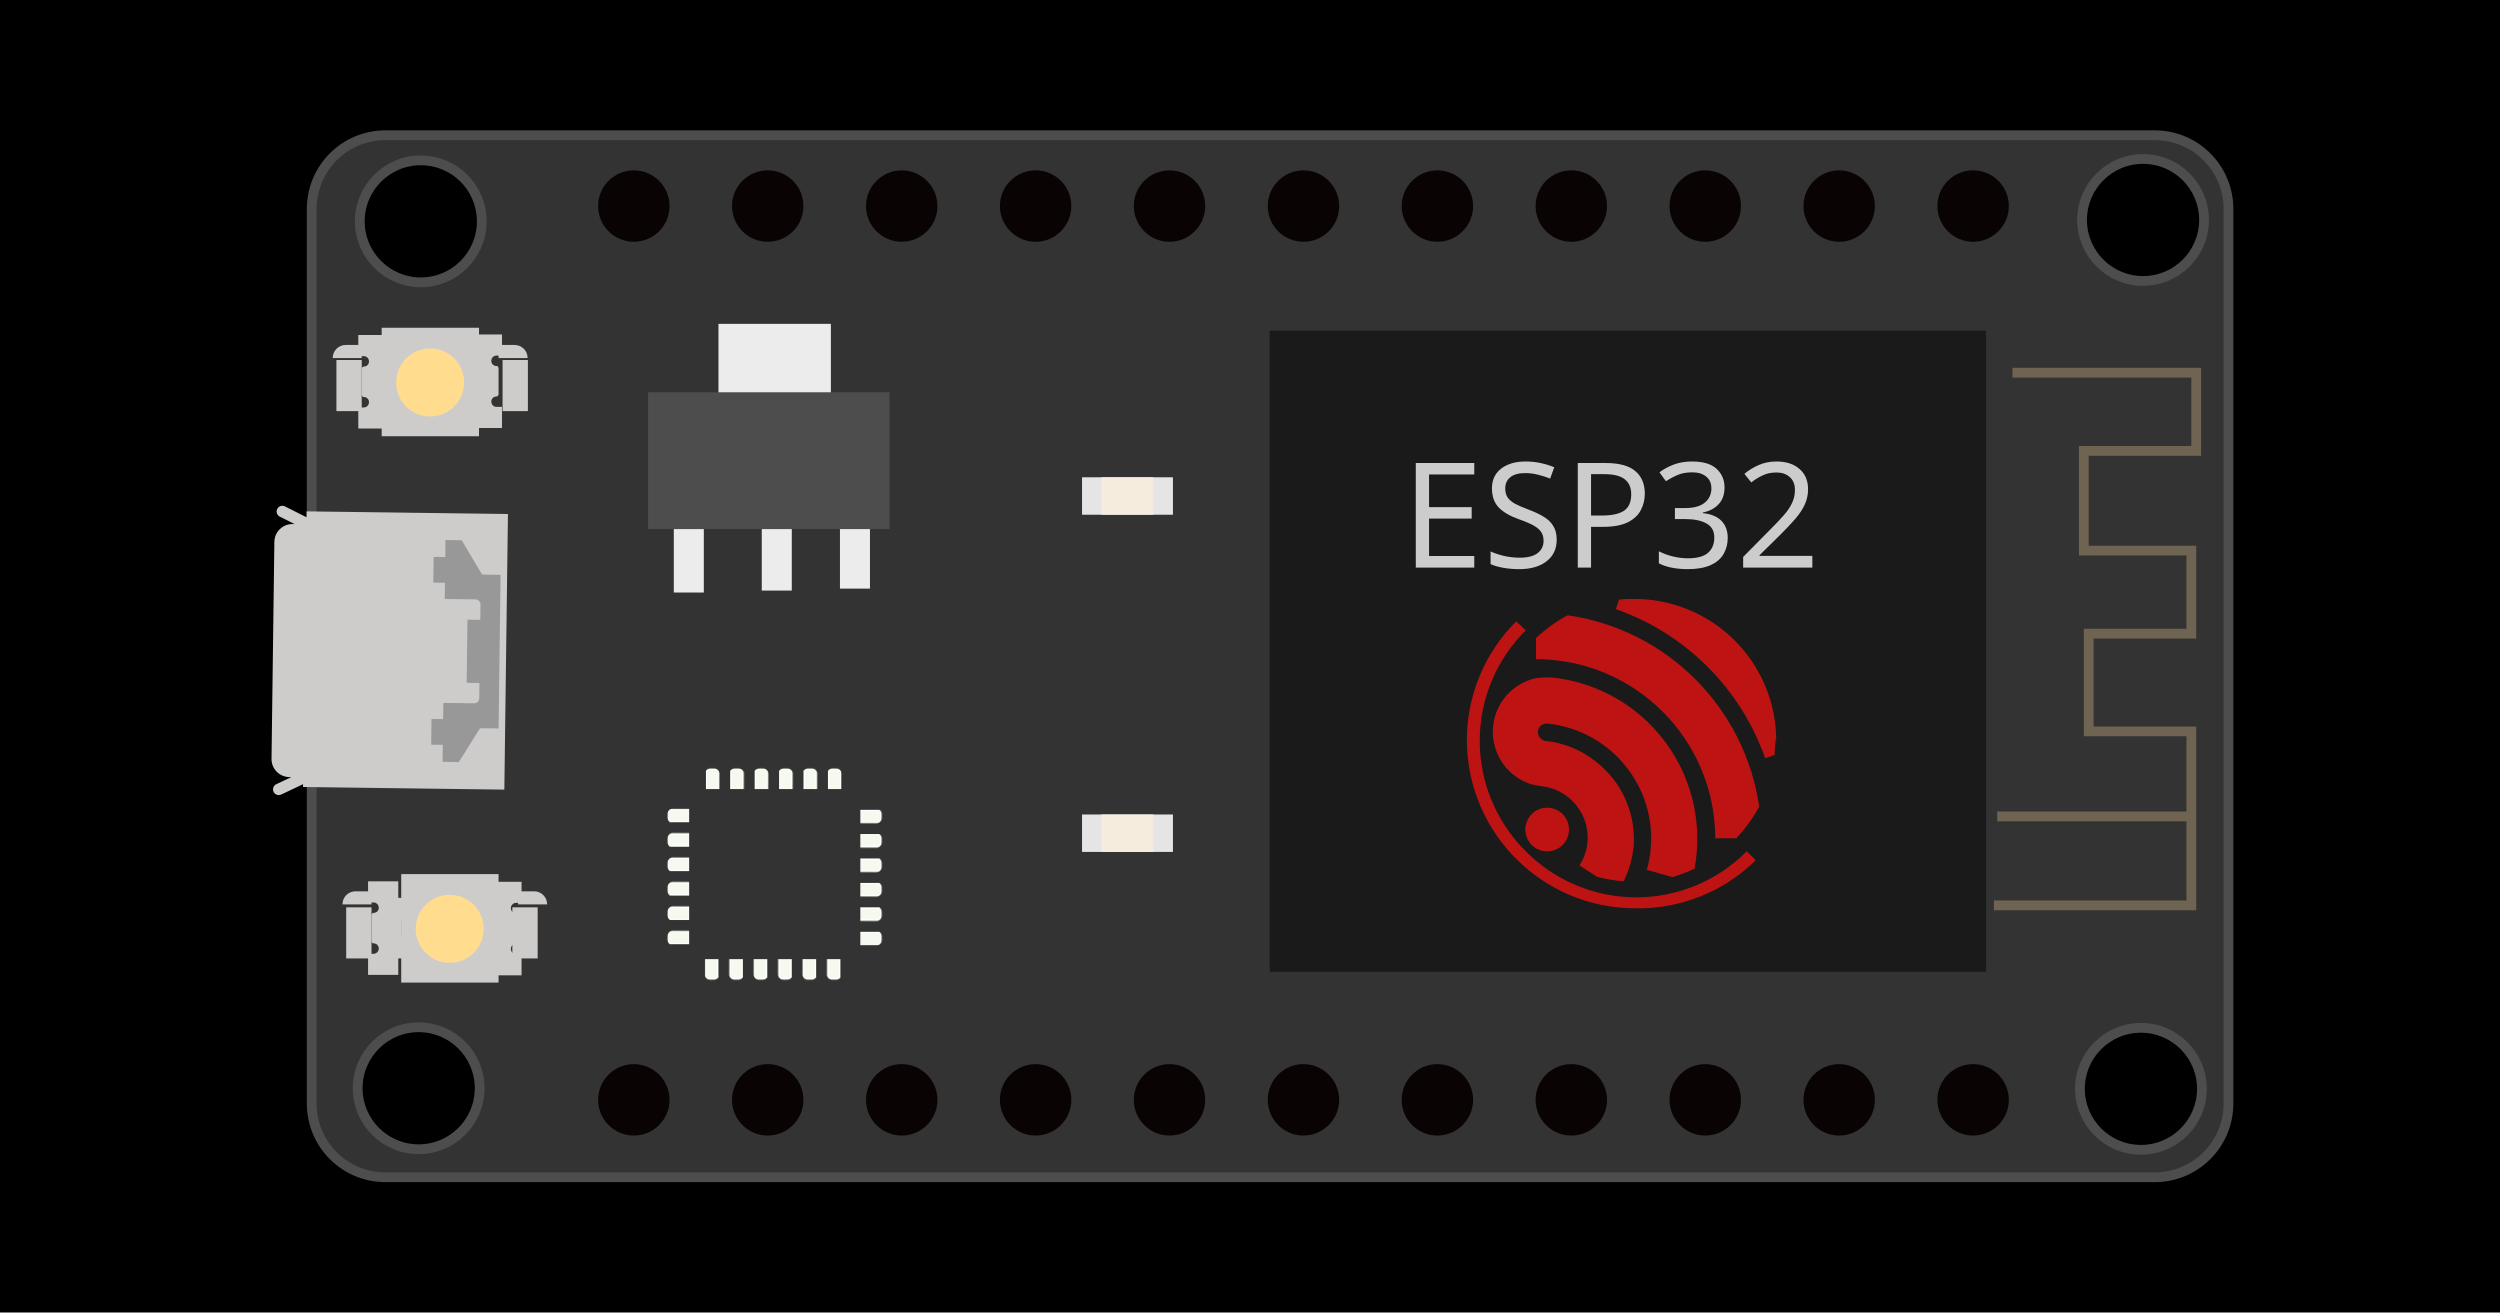
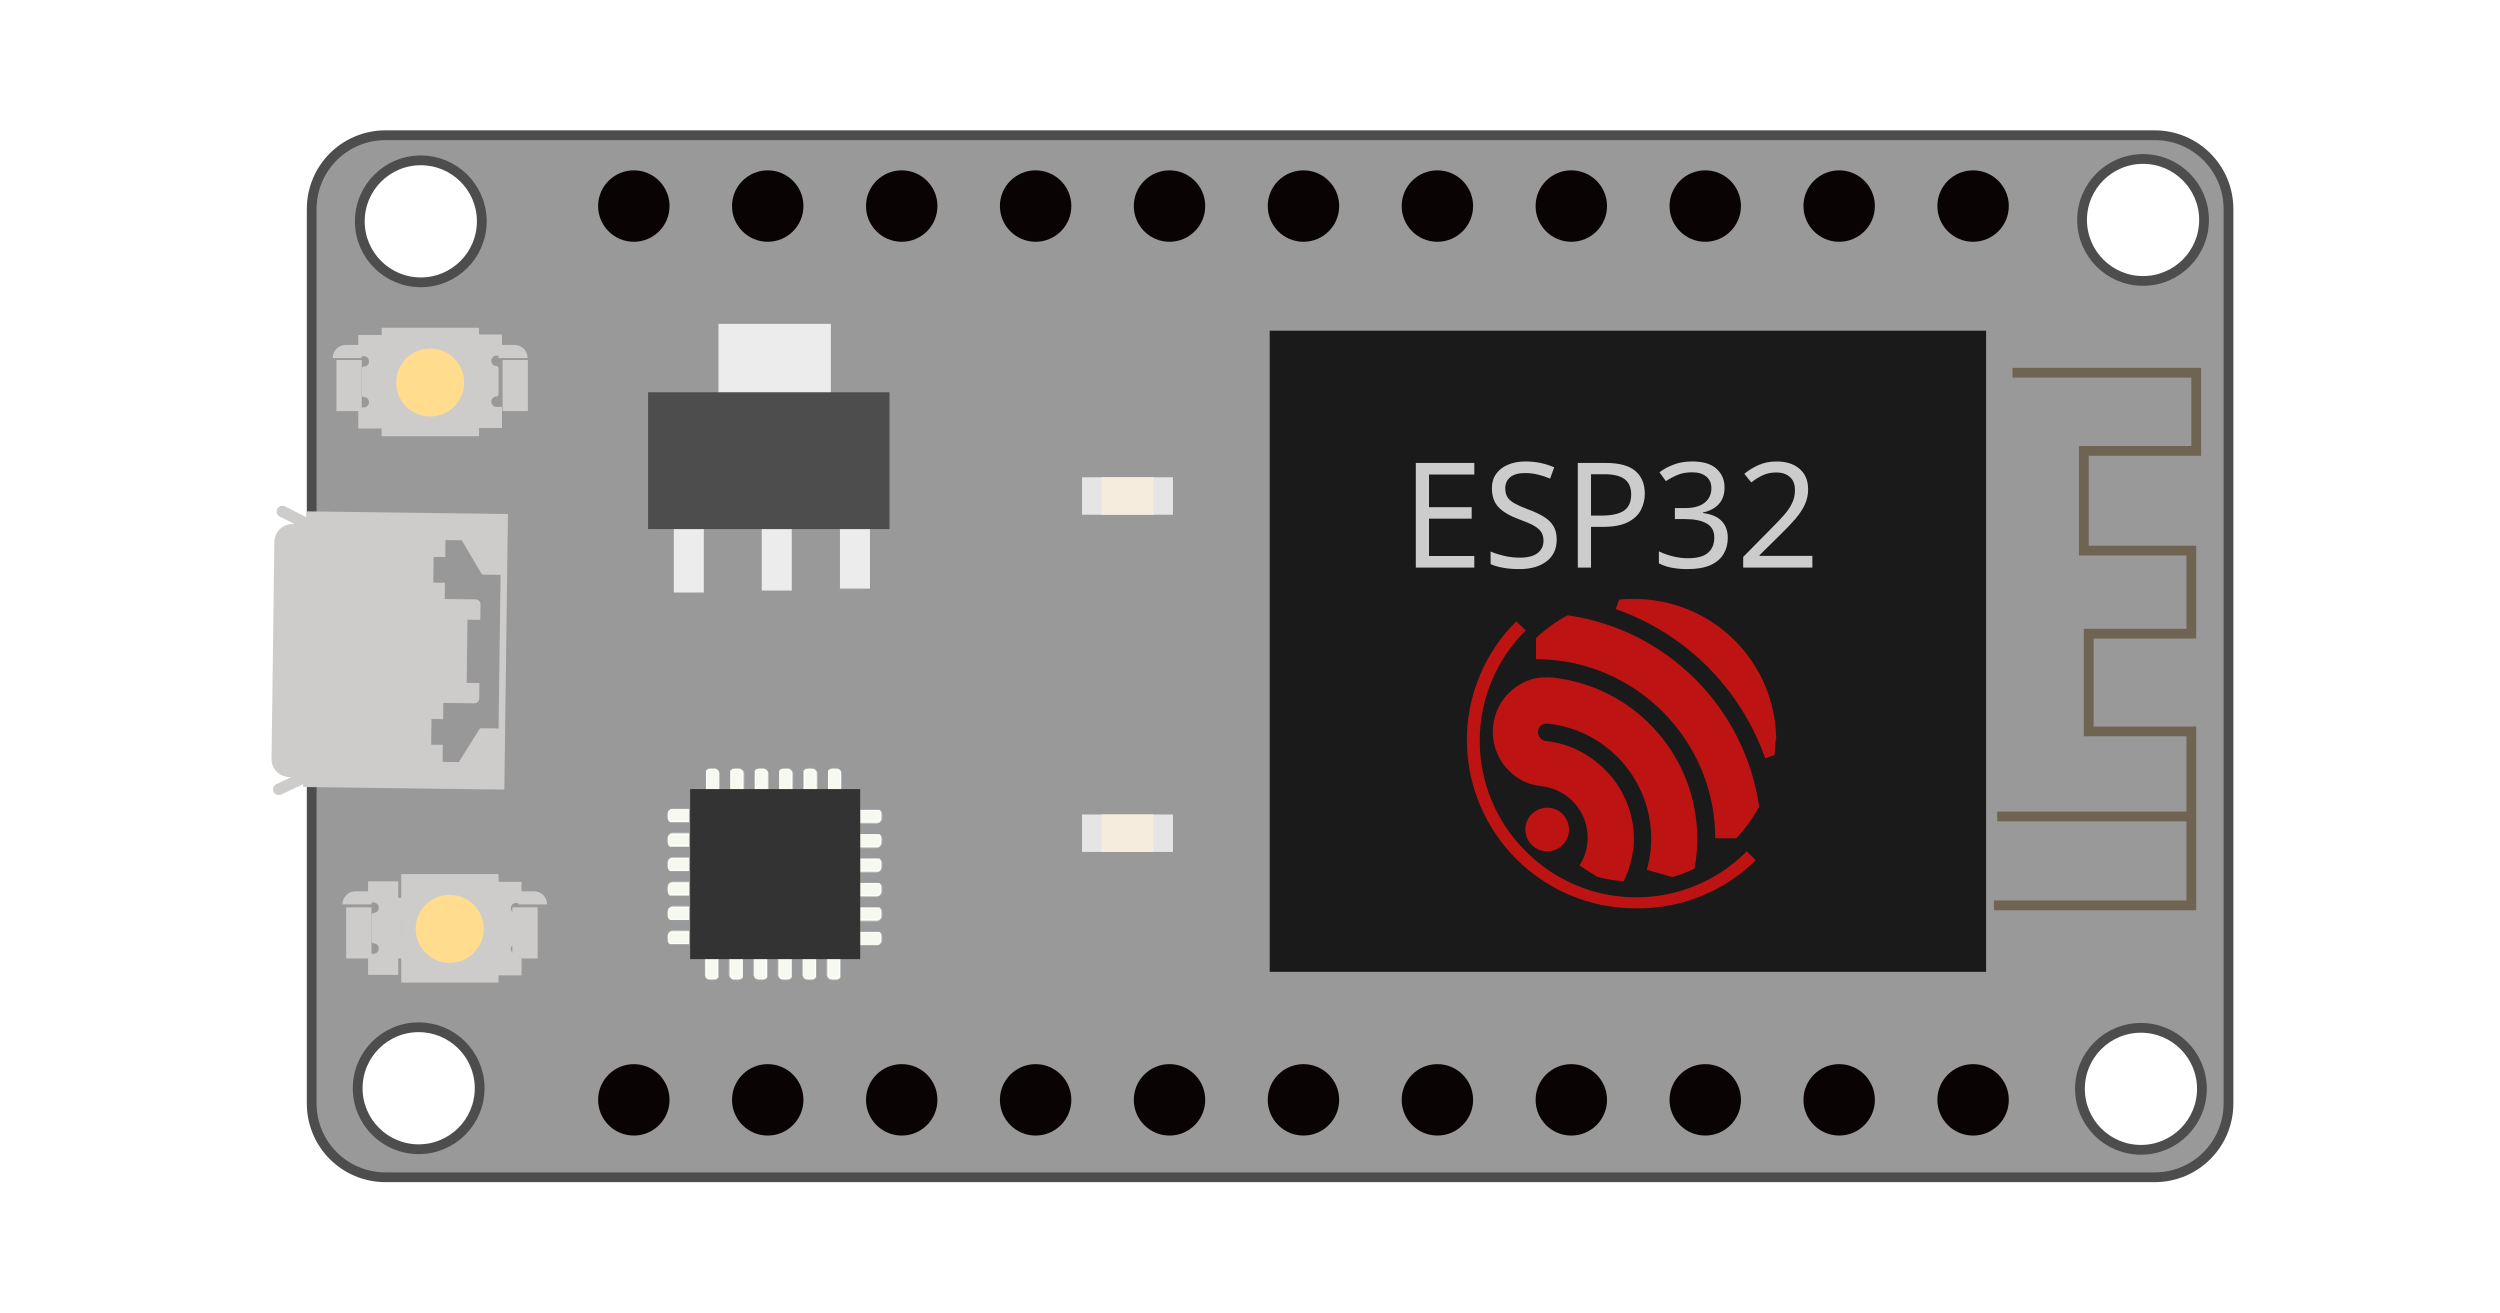
- <svg xmlns="http://www.w3.org/2000/svg" width="280mm" height="147mm" version="1.1">
-   <defs>
+ <svg xmlns="http://www.w3.org/2000/svg" width="280mm" height="147mm" version="1.1" id="svg165">
+   <defs id="defs5">
    <pattern id="small-pin-pattern" width="2.5" height="4.6" patternUnits="userSpaceOnUse">
-       <path d="m1.4 1.32c0-0.138-0.055-0.271-0.153-0.37-0.098-0.097-0.23-0.153-0.368-0.153h-0.432c-0.138 0-0.271 0.056-0.37 0.153-0.098 0.098-0.153 0.231-0.153 0.37v1.81h1.47z" fill="#f5f9f0" stroke-width="1.61" />
+       <path d="m1.4 1.32c0-0.138-0.055-0.271-0.153-0.37-0.098-0.097-0.23-0.153-0.368-0.153h-0.432c-0.138 0-0.271 0.056-0.37 0.153-0.098 0.098-0.153 0.231-0.153 0.37v1.81h1.47z" fill="#f5f9f0" stroke-width="1.61" id="path2" />
    </pattern>
  </defs>
-   <g transform="rotate(90 226.72 450.05)">
-     <rect transform="rotate(-90)" x="-676.77" y="-223.33" width="1058.3" height="555.59" style="paint-order:stroke markers fill" />
-     <g transform="matrix(4.1372 0 0 4.1372 -166.09 -266.56)">
-       <g fill-rule="evenodd">
-         <path d="m7.56 0c-4.19 0-7.56 3.37-7.56 7.56v181c0 4.19 3.37 7.56 7.56 7.56h91.5c4.19 0 7.56-3.37 7.56-7.56v-181c0-4.19-3.37-7.56-7.56-7.56zm1.11 2.5a6.24 6.24 0 0 1 6.24 6.24 6.24 6.24 0 0 1-6.24 6.24 6.24 6.24 0 0 1-6.24-6.24 6.24 6.24 0 0 1 6.24-6.24zm88.9 0.217a6.24 6.24 0 0 1 6.24 6.24 6.24 6.24 0 0 1-6.24 6.24 6.24 6.24 0 0 1-6.24-6.24 6.24 6.24 0 0 1 6.24-6.24zm-88.9 176a6.24 6.24 0 0 1 0.141 0 6.24 6.24 0 0 1 6.24 6.24 6.24 6.24 0 0 1-6.24 6.24 6.24 6.24 0 0 1-6.24-6.24 6.24 6.24 0 0 1 6.1-6.24zm88.7 0.217a6.24 6.24 0 0 1 0.002 0 6.24 6.24 0 0 1 0.139 0 6.24 6.24 0 0 1 6.24 6.24 6.24 6.24 0 0 1-6.24 6.24 6.24 6.24 0 0 1-6.24-6.24 6.24 6.24 0 0 1 6.1-6.24z" fill="#333" stroke="#4d4d4d" />
-         <rect x="20" y="24.8" width="65.6" height="73.3" fill="#1a1a1a" />
-         <g fill="#ececec">
-           <rect x="19.3" y="143" width="7.21" height="11.5" />
-           <rect x="39.8" y="139" width="6.59" height="3.07" />
-           <rect x="40" y="147" width="6.59" height="3.07" />
-           <rect x="40.2" y="156" width="6.59" height="3.07" />
-         </g>
-         <rect x="26.3" y="137" width="14" height="24.7" fill="#4d4d4d" />
-       </g>
-       <g transform="translate(-2)" stroke-width="1.24">
-         <rect x="77.6" y="177" width="11.1" height="9.96" fill="#cecccb" />
-         <circle cx="83.2" cy="182" r="3.48" fill="#ffdc8e" />
-         <g fill="#cecccb">
-           <path d="m80.7 190h-1.34v1.64c0 0.734 0.595 1.33 1.33 1.33h0.01z" />
-           <path d="m80.7 175h-1.34v-1.64c0-0.734 0.595-1.33 1.33-1.33h0.01z" />
-           <rect x="81" y="190" width="5.23" height="2.59" />
-           <rect x="81" y="173" width="5.23" height="2.59" />
-           <path d="m84.5 175c0.062 0 0.122 0.025 0.166 0.068 0.043 0.045 0.068 0.104 0.068 0.167 0 0.134 0.053 0.263 0.149 0.358 0.096 0.094 0.224 0.148 0.358 0.148h0.024c0.141 0 0.277-0.056 0.376-0.155s0.155-0.234 0.155-0.374v-0.564h2.16v3.09h-1.69v0.744h-2.16v-0.392h-1.87v0.392h-2.16v-0.744h-1.69v-3.09h2.16v0.564c0 0.14 0.056 0.275 0.155 0.374s0.234 0.155 0.376 0.155h0.024c0.135 0 0.263-0.053 0.358-0.148 0.096-0.096 0.149-0.224 0.149-0.358 0-0.063 0.025-0.123 0.068-0.167 0.045-0.043 0.104-0.068 0.167-0.068z" />
-           <path d="m81.8 190c-0.063 0-0.123-0.025-0.167-0.069-0.043-0.043-0.068-0.103-0.068-0.166 0-0.134-0.053-0.263-0.149-0.358-0.096-0.096-0.223-0.149-0.358-0.149h-0.024c-0.141 0-0.277 0.056-0.376 0.156-0.099 0.099-0.155 0.234-0.155 0.374v0.564h-2.16v-3.09h1.69v-0.745h2.16v0.393h1.87v-0.393h2.16v0.745h1.69v3.09h-2.16v-0.564c0-0.14-0.056-0.275-0.155-0.374-0.099-0.1-0.234-0.156-0.376-0.156h-0.024c-0.134 0-0.263 0.053-0.358 0.149s-0.149 0.224-0.149 0.358c0 0.063-0.025 0.123-0.068 0.166-0.045 0.045-0.104 0.069-0.166 0.069z" />
-         </g>
-       </g>
-       <g transform="translate(2,2)" stroke-width="1.24">
-         <rect x="17.7" y="177" width="11.1" height="9.96" fill="#cecccb" />
-         <circle cx="23.3" cy="182" r="3.48" fill="#ffdc8e" />
-         <g fill="#cecccb">
-           <path d="m20.8 189h-1.34v1.64c0 0.734 0.595 1.33 1.33 1.33h0.01z" />
-           <path d="m20.8 175h-1.34v-1.64c0-0.734 0.595-1.33 1.33-1.33h0.01z" />
-           <rect x="21" y="189" width="5.23" height="2.59" />
-           <rect x="21" y="172" width="5.23" height="2.59" />
-           <path d="m24.5 175c0.062 0 0.122 0.025 0.166 0.068 0.043 0.045 0.068 0.104 0.068 0.167 0 0.134 0.053 0.263 0.149 0.358 0.096 0.094 0.224 0.148 0.358 0.148h0.024c0.141 0 0.277-0.056 0.376-0.155s0.155-0.234 0.155-0.374v-0.564h2.16v3.09h-1.69v0.744h-2.16v-0.392h-1.87v0.392h-2.16v-0.744h-1.69v-3.09h2.16v0.564c0 0.14 0.056 0.275 0.155 0.374s0.234 0.155 0.376 0.155h0.024c0.135 0 0.263-0.053 0.358-0.148 0.096-0.096 0.149-0.224 0.149-0.358 0-0.063 0.025-0.123 0.068-0.167 0.045-0.043 0.104-0.068 0.167-0.068z" />
-           <path d="m21.9 189c-0.063 0-0.123-0.025-0.167-0.069-0.043-0.043-0.068-0.103-0.068-0.166 0-0.134-0.053-0.263-0.149-0.358-0.096-0.096-0.223-0.149-0.358-0.149h-0.024c-0.141 0-0.277 0.056-0.376 0.156-0.099 0.099-0.155 0.234-0.155 0.374v0.564h-2.16v-3.09h1.69v-0.745h2.16v0.393h1.87v-0.393h2.16v0.745h1.69v3.09h-2.16v-0.564c0-0.14-0.056-0.275-0.155-0.374-0.099-0.1-0.234-0.156-0.376-0.156h-0.024c-0.134 0-0.263 0.053-0.358 0.149s-0.149 0.224-0.149 0.358c0 0.063-0.025 0.123-0.068 0.166-0.045 0.045-0.104 0.069-0.166 0.069z" />
-         </g>
-       </g>
-       <path d="m66.4 197 1.06 2.24c0.065 0.142 0.073 0.302 0.021 0.448-0.052 0.147-0.16 0.266-0.301 0.332-0.14 0.067-0.302 0.074-0.448 0.022-0.146-0.052-0.266-0.16-0.332-0.301l-0.724-1.54-3e-3 0.207c-6e-3 0.488-0.206 0.955-0.556 1.3-0.35 0.342-0.821 0.529-1.31 0.522l-22.2-0.29c-0.489-6e-3 -0.955-0.206-1.3-0.556-0.341-0.35-0.529-0.821-0.522-1.31l3e-3 -0.207-0.764 1.52c-0.07 0.14-0.192 0.244-0.34 0.292-0.147 0.049-0.307 0.036-0.446-0.034l-1e-3 -1e-5c-0.138-0.07-0.244-0.192-0.292-0.34-0.049-0.147-0.036-0.307 0.034-0.447l1.11-2.21-0.602-8e-3 0.269-20.6 28.2 0.369-0.269 20.6z" fill="#cecccb" stroke-width="1.26" />
-       <path d="m60.7 177-0.024 1.8c-7.9e-4 0.061 0.03 0.116 0.08 0.148 0.522 0.329 3.38 2.12 3.38 2.12l-0.022 1.66-1.74-0.023-0.016 1.19-2.63-0.034 0.016-1.19-1.66-0.022 0.041-3.16c2e-3 -0.136-0.05-0.265-0.143-0.361-0.095-0.096-0.223-0.151-0.357-0.152l-1.58-0.021-0.017 1.31-6.46-0.085 0.017-1.31-1.58-0.021c-0.134-2e-3 -0.264 0.05-0.36 0.143-0.097 0.094-0.152 0.221-0.154 0.357l-0.041 3.16-1.66-0.022-0.016 1.19-2.63-0.034 0.016-1.19-1.74-0.023 0.022-1.66s2.91-1.73 3.43-2.03c0.052-0.031 0.083-0.085 0.084-0.146l0.024-1.8z" fill="#989898" stroke-width="1.26" />
-       <g stroke-width="1.44">
-         <rect x="35" y="108" width="3.83" height="9.3" fill="#e5e5e5" />
-         <rect x="35" y="110" width="3.83" height="5.31" fill="#f5ecde" />
-         <rect x="69.5" y="108" width="3.83" height="9.3" fill="#e5e5e5" />
-         <rect x="69.5" y="110" width="3.83" height="5.31" fill="#f5ecde" />
-       </g>
-       <g fill="url(#small-pin-pattern)">
-         <rect transform="translate(69,137)" width="13.9" height="3" />
-         <rect transform="rotate(180,41.4,80.25)" width="13.9" height="3" />
-         <rect transform="rotate(90,-27.4,114.6)" width="13.9" height="3" />
-         <rect transform="rotate(-90,109.9,45.9)" width="13.9" height="3" />
-       </g>
-       <rect x="66.9" y="140" width="17.4" height="17.4" fill="#333" stroke-width="1.61" />
-       <text transform="rotate(-90)" x="-84.605" y="44.242" fill="#cccccc" font-family="sans-serif" font-size="15px">ESP32</text>
-       <path d="m24.3 22.1v-18.8h8v11.5h10.2v-11h8.5v10.5h10v-10.5h17.8v20.2" fill="none" stroke="#6f6352" stroke-width="1px" />
-       <path d="m69.7 4.16v19.5" fill="none" stroke="#6f6352" stroke-width="1px" />
-       <g transform="matrix(0 -1.4971 1.4971 0 -5.7862 82.556)" fill="#be1313">
-         <g fill="#be1313">
-           <g transform="matrix(3.8052 0 0 3.8052 -48.836 -277.86)" fill="#be1313" stroke-width=".265">
-             <path class="cls-1" d="m15.481 86.507a0.392 0.392 0 1 1-0.392-0.392 0.392 0.392 0 0 1 0.392 0.392" />
-             <path class="cls-1" d="m18.897 86.099a4.059 4.059 0 0 0-3.44-3.44 2.574 2.574 0 0 0-0.569 0.41v0.378a3.223 3.223 0 0 1 3.22 3.217h0.378a2.712 2.712 0 0 0 0.41-0.566" />
-             <path class="cls-1" d="m19.203 84.911a2.545 2.545 0 0 0-2.558-2.545c-0.09 0-0.177 0-0.265 0.013l-0.058 0.169a4.379 4.379 0 0 1 2.683 2.68l0.169-0.061c0-0.085 0.016-0.169 0.016-0.265" />
-             <path class="cls-1" d="m16.674 87.922a3.027 3.027 0 0 1-3.027-3.014 3.006 3.006 0 0 1 0.886-2.14l0.172 0.161a2.794 2.794 0 0 0 0 3.969 2.794 2.794 0 0 0 3.969 0l0.161 0.161a3.003 3.003 0 0 1-2.162 0.863" />
-             <path class="cls-1" d="m16.64 86.84a1.76 1.76 0 0 0-0.691-1.564 1.722 1.722 0 0 0-0.886-0.36 0.161 0.161 0 0 1-0.14-0.169 0.156 0.156 0 0 1 0.172-0.143 2.077 2.077 0 0 1 1.852 2.27 1.812 1.812 0 0 1-0.069 0.357l0.46 0.13a2.556 2.556 0 0 0 0.397-0.151 2.815 2.815 0 0 0 0.05-0.542 2.91 2.91 0 0 0-2.469-2.873 1.281 1.281 0 0 0-0.463 0 1.008 1.008 0 0 0-0.5 0.31 0.99 0.99 0 0 0 0.442 1.587 2.291 2.291 0 0 0 0.249 0.045 0.929 0.929 0 0 1 0.773 0.915 0.918 0.918 0 0 1-0.148 0.5l0.318 0.204a2.357 2.357 0 0 0 0.476 0.079 1.741 1.741 0 0 0 0.175-0.609" />
-           </g>
-         </g>
-       </g>
-       <g fill="#0a0303">
-         <circle transform="rotate(-90)" cx="-163.16" cy="7.248" r="3.654" style="paint-order:stroke markers fill" />
-         <circle transform="rotate(-90)" cx="-149.46" cy="7.248" r="3.654" style="paint-order:stroke markers fill" />
-         <circle transform="rotate(-90)" cx="-135.75" cy="7.248" r="3.654" style="paint-order:stroke markers fill" />
-         <circle transform="rotate(-90)" cx="-122.05" cy="7.248" r="3.654" style="paint-order:stroke markers fill" />
-         <circle transform="rotate(-90)" cx="-108.35" cy="7.248" r="3.654" style="paint-order:stroke markers fill" />
-         <circle transform="rotate(-90)" cx="-94.645" cy="7.248" r="3.654" style="paint-order:stroke markers fill" />
-         <circle transform="rotate(-90)" cx="-80.942" cy="7.248" r="3.654" style="paint-order:stroke markers fill" />
-         <circle transform="rotate(-90)" cx="-67.239" cy="7.248" r="3.654" style="paint-order:stroke markers fill" />
-         <circle transform="rotate(-90)" cx="-53.536" cy="7.248" r="3.654" style="paint-order:stroke markers fill" />
-         <circle transform="rotate(-90)" cx="-39.833" cy="7.248" r="3.654" style="paint-order:stroke markers fill" />
-         <circle transform="rotate(-90)" cx="-26.13" cy="7.248" r="3.654" style="paint-order:stroke markers fill" />
-         <circle transform="rotate(-90)" cx="-163.16" cy="98.698" r="3.654" style="paint-order:stroke markers fill" />
-         <circle transform="rotate(-90)" cx="-149.46" cy="98.698" r="3.654" style="paint-order:stroke markers fill" />
-         <circle transform="rotate(-90)" cx="-135.75" cy="98.698" r="3.654" style="paint-order:stroke markers fill" />
-         <circle transform="rotate(-90)" cx="-122.05" cy="98.698" r="3.654" style="paint-order:stroke markers fill" />
-         <circle transform="rotate(-90)" cx="-108.35" cy="98.698" r="3.654" style="paint-order:stroke markers fill" />
-         <circle transform="rotate(-90)" cx="-94.645" cy="98.698" r="3.654" style="paint-order:stroke markers fill" />
-         <circle transform="rotate(-90)" cx="-80.942" cy="98.698" r="3.654" style="paint-order:stroke markers fill" />
-         <circle transform="rotate(-90)" cx="-67.239" cy="98.698" r="3.654" style="paint-order:stroke markers fill" />
-         <circle transform="rotate(-90)" cx="-53.536" cy="98.698" r="3.654" style="paint-order:stroke markers fill" />
-         <circle transform="rotate(-90)" cx="-39.833" cy="98.698" r="3.654" style="paint-order:stroke markers fill" />
-         <circle transform="rotate(-90)" cx="-26.13" cy="98.698" r="3.654" style="paint-order:stroke markers fill" />
+   <path d="M 943.33,88.517 C 943.33,71.182 929.388,57.24 912.053,57.24 h -748.833 c -17.335,0 -31.277,13.942 -31.277,31.277 V 467.071 c 0,17.335 13.942,31.277 31.277,31.277 h 748.833 c 17.335,0 31.277,-13.942 31.277,-31.277 z m -10.343,4.592 A 25.816,25.816 0 0 1 907.171,118.926 25.816,25.816 0 0 1 881.355,93.11 25.816,25.816 0 0 1 907.171,67.293 25.816,25.816 0 0 1 932.987,93.11 Z M 932.089,460.907 A 25.816,25.816 0 0 1 906.273,486.723 25.816,25.816 0 0 1 880.457,460.907 25.816,25.816 0 0 1 906.273,435.09 25.816,25.816 0 0 1 932.089,460.907 Z M 203.942,93.11 a 25.816,25.816 0 0 1 0,0.583 A 25.816,25.816 0 0 1 178.126,119.509 25.816,25.816 0 0 1 152.31,93.693 25.816,25.816 0 0 1 178.126,67.877 a 25.816,25.816 0 0 1 25.816,25.237 z m -0.898,366.97 a 25.816,25.816 0 0 1 0,0.008 25.816,25.816 0 0 1 0,0.575 25.816,25.816 0 0 1 -25.816,25.816 25.816,25.816 0 0 1 -25.816,-25.816 25.816,25.816 0 0 1 25.816,-25.816 25.816,25.816 0 0 1 25.816,25.237 z" fill="#333333" stroke="#4d4d4d" id="path9" style="fill-rule:evenodd;stroke-width:4.137;fill:#999999" />
+   <rect x="139.984" y="-840.727" width="271.4" height="303.257" fill="#1a1a1a" id="rect11" transform="rotate(90)" style="fill-rule:evenodd;stroke-width:4.137" />
+   <g fill="#ececec" id="g21" transform="matrix(0,4.1372,-4.1372,0,943.33,57.24)" style="fill-rule:evenodd">
+     <rect x="19.3" y="143" width="7.21" height="11.5" id="rect13" />
+     <rect x="39.8" y="139" width="6.59" height="3.07" id="rect15" />
+     <rect x="40" y="147" width="6.59" height="3.07" id="rect17" />
+     <rect x="40.2" y="156" width="6.59" height="3.07" id="rect19" />
+   </g>
+   <rect x="166.048" y="-376.534" width="57.921" height="102.189" fill="#4d4d4d" id="rect23" transform="rotate(90)" style="fill-rule:evenodd;stroke-width:4.137" />
+   <g transform="matrix(0,4.1372,-4.1372,0,943.33,48.9656)" stroke-width="1.24" id="g45">
+     <rect x="77.6" y="177" width="11.1" height="9.96" fill="#cecccb" id="rect27" />
+     <circle cx="83.2" cy="182" r="3.48" fill="#ffdc8e" id="circle29" />
+     <g fill="#cecccb" id="g43">
+       <path d="m 80.7,190 h -1.34 v 1.64 c 0,0.734 0.595,1.33 1.33,1.33 h 0.01 z" id="path31" />
+       <path d="m 80.7,175 h -1.34 v -1.64 c 0,-0.734 0.595,-1.33 1.33,-1.33 h 0.01 z" id="path33" />
+       <rect x="81" y="190" width="5.23" height="2.59" id="rect35" />
+       <rect x="81" y="173" width="5.23" height="2.59" id="rect37" />
+       <path d="m 84.5,175 c 0.062,0 0.122,0.025 0.166,0.068 0.043,0.045 0.068,0.104 0.068,0.167 0,0.134 0.053,0.263 0.149,0.358 0.096,0.094 0.224,0.148 0.358,0.148 h 0.024 c 0.141,0 0.277,-0.056 0.376,-0.155 0.099,-0.099 0.155,-0.234 0.155,-0.374 v -0.564 h 2.16 v 3.09 h -1.69 v 0.744 h -2.16 v -0.392 h -1.87 v 0.392 h -2.16 v -0.744 h -1.69 v -3.09 h 2.16 v 0.564 c 0,0.14 0.056,0.275 0.155,0.374 0.099,0.099 0.234,0.155 0.376,0.155 h 0.024 c 0.135,0 0.263,-0.053 0.358,-0.148 0.096,-0.096 0.149,-0.224 0.149,-0.358 0,-0.063 0.025,-0.123 0.068,-0.167 0.045,-0.043 0.104,-0.068 0.167,-0.068 z" id="path39" />
+       <path d="m 81.8,190 c -0.063,0 -0.123,-0.025 -0.167,-0.069 -0.043,-0.043 -0.068,-0.103 -0.068,-0.166 0,-0.134 -0.053,-0.263 -0.149,-0.358 -0.096,-0.096 -0.223,-0.149 -0.358,-0.149 h -0.024 c -0.141,0 -0.277,0.056 -0.376,0.156 -0.099,0.099 -0.155,0.234 -0.155,0.374 v 0.564 h -2.16 v -3.09 h 1.69 v -0.745 h 2.16 v 0.393 h 1.87 v -0.393 h 2.16 v 0.745 h 1.69 v 3.09 h -2.16 v -0.564 c 0,-0.14 -0.056,-0.275 -0.155,-0.374 -0.099,-0.1 -0.234,-0.156 -0.376,-0.156 h -0.024 c -0.134,0 -0.263,0.053 -0.358,0.149 -0.095,0.096 -0.149,0.224 -0.149,0.358 0,0.063 -0.025,0.123 -0.068,0.166 -0.045,0.045 -0.104,0.069 -0.166,0.069 z" id="path41" />
+     </g>
+   </g>
+   <g transform="matrix(0,4.1372,-4.1372,0,935.0556,65.5144)" stroke-width="1.24" id="g65">
+     <rect x="17.7" y="177" width="11.1" height="9.96" fill="#cecccb" id="rect47" />
+     <circle cx="23.3" cy="182" r="3.48" fill="#ffdc8e" id="circle49" />
+     <g fill="#cecccb" id="g63">
+       <path d="m 20.8,189 h -1.34 v 1.64 c 0,0.734 0.595,1.33 1.33,1.33 h 0.01 z" id="path51" />
+       <path d="m 20.8,175 h -1.34 v -1.64 c 0,-0.734 0.595,-1.33 1.33,-1.33 h 0.01 z" id="path53" />
+       <rect x="21" y="189" width="5.23" height="2.59" id="rect55" />
+       <rect x="21" y="172" width="5.23" height="2.59" id="rect57" />
+       <path d="m 24.5,175 c 0.062,0 0.122,0.025 0.166,0.068 0.043,0.045 0.068,0.104 0.068,0.167 0,0.134 0.053,0.263 0.149,0.358 0.096,0.094 0.224,0.148 0.358,0.148 h 0.024 c 0.141,0 0.277,-0.056 0.376,-0.155 0.099,-0.099 0.155,-0.234 0.155,-0.374 v -0.564 h 2.16 v 3.09 h -1.69 v 0.744 h -2.16 v -0.392 h -1.87 v 0.392 h -2.16 v -0.744 h -1.69 v -3.09 h 2.16 v 0.564 c 0,0.14 0.056,0.275 0.155,0.374 0.099,0.099 0.234,0.155 0.376,0.155 h 0.024 c 0.135,0 0.263,-0.053 0.358,-0.148 0.096,-0.096 0.149,-0.224 0.149,-0.358 0,-0.063 0.025,-0.123 0.068,-0.167 0.045,-0.043 0.104,-0.068 0.167,-0.068 z" id="path59" />
+       <path d="m 21.9,189 c -0.063,0 -0.123,-0.025 -0.167,-0.069 -0.043,-0.043 -0.068,-0.103 -0.068,-0.166 0,-0.134 -0.053,-0.263 -0.149,-0.358 -0.096,-0.096 -0.223,-0.149 -0.358,-0.149 h -0.024 c -0.141,0 -0.277,0.056 -0.376,0.156 -0.099,0.099 -0.155,0.234 -0.155,0.374 v 0.564 h -2.16 v -3.09 h 1.69 v -0.745 h 2.16 v 0.393 h 1.87 v -0.393 h 2.16 v 0.745 h 1.69 v 3.09 h -2.16 v -0.564 c 0,-0.14 -0.056,-0.275 -0.155,-0.374 -0.099,-0.1 -0.234,-0.156 -0.376,-0.156 h -0.024 c -0.134,0 -0.263,0.053 -0.358,0.149 -0.095,0.096 -0.149,0.224 -0.149,0.358 0,0.063 -0.025,0.123 -0.068,0.166 -0.045,0.045 -0.104,0.069 -0.166,0.069 z" id="path61" />
+     </g>
+   </g>
+   <path d="m 128.302,331.95 -9.267,4.385 c -0.587,0.269 -1.249,0.302 -1.853,0.086 -0.608,-0.217 -1.101,-0.662 -1.374,-1.245 -0.275,-0.579 -0.308,-1.249 -0.091,-1.853 0.217,-0.604 0.662,-1.101 1.245,-1.374 l 6.371,-2.995 -0.856,-0.012 c -2.019,-0.025 -3.951,-0.852 -5.378,-2.3 -1.415,-1.448 -2.189,-3.397 -2.16,-5.42 l 1.2,-91.846 c 0.025,-2.023 0.852,-3.951 2.3,-5.378 1.448,-1.411 3.397,-2.189 5.42,-2.16 l 0.856,0.012 -6.289,-3.161 c -0.579,-0.29 -1.009,-0.794 -1.208,-1.407 -0.201,-0.608 -0.151,-1.27 0.139,-1.845 l 4e-5,-0.004 c 0.29,-0.571 0.794,-1.009 1.407,-1.208 0.608,-0.201 1.27,-0.151 1.849,0.139 l 9.143,4.592 0.033,-2.491 85.226,1.113 -1.527,116.669 -85.226,-1.113 z" fill="#cecccb" stroke-width="5.213" id="path67" />
+   <path d="m 211.046,308.368 -7.447,-0.098 c -0.251,-0.003 -0.48,0.125 -0.612,0.332 -1.361,2.16 -8.771,13.984 -8.771,13.984 l -6.868,-0.09 0.094,-7.199 -4.923,-0.065 0.142,-10.881 4.923,0.065 0.09,-6.868 13.074,0.171 c 0.563,0.008 1.096,-0.205 1.494,-0.592 0.397,-0.392 0.625,-0.923 0.629,-1.477 l 0.086,-6.537 -5.42,-0.071 0.35,-26.726 5.42,0.071 0.086,-6.537 c 0.008,-0.554 -0.205,-1.092 -0.592,-1.489 -0.387,-0.403 -0.914,-0.629 -1.477,-0.637 l -13.074,-0.171 0.09,-6.868 -4.923,-0.065 0.142,-10.881 4.923,0.065 0.094,-7.199 6.868,0.09 c 0,0 7.157,12.039 8.399,14.191 0.128,0.216 0.351,0.345 0.604,0.348 l 7.447,0.098 z" fill="#989898" stroke-width="5.213" id="path69" />
+   <g stroke-width="1.44" id="g79" transform="matrix(0,4.1372,-4.1372,0,943.33,57.24)">
+     <rect x="35" y="108" width="3.83" height="9.3" fill="#e5e5e5" id="rect71" />
+     <rect x="35" y="110" width="3.83" height="5.31" fill="#f5ecde" id="rect73" />
+     <rect x="69.5" y="108" width="3.83" height="9.3" fill="#e5e5e5" id="rect75" />
+     <rect x="69.5" y="110" width="3.83" height="5.31" fill="#f5ecde" id="rect77" />
+   </g>
+   <g fill="url(#small-pin-pattern)" id="g89" transform="matrix(0,4.1372,-4.1372,0,943.33,57.24)">
+     <rect transform="translate(69,137)" width="13.9" height="3" id="rect81" x="0" y="0" />
+     <rect transform="rotate(180,41.4,80.25)" width="13.9" height="3" id="rect83" x="0" y="0" />
+     <rect transform="rotate(90,-27.4,114.6)" width="13.9" height="3" id="rect85" x="0" y="0" />
+     <rect transform="rotate(-90,109.9,45.9)" width="13.9" height="3" id="rect87" x="0" y="0" />
+   </g>
+   <rect x="334.019" y="-364.122" width="71.987" height="71.987" fill="#333333" stroke-width="6.661" id="rect91" transform="rotate(90)" />
+   <text x="593.303" y="240.277" fill="#cccccc" font-family="sans-serif" font-size="62.058px" id="text93" style="stroke-width:4.137">ESP32</text>
+   <path d="m 851.898,157.774 h 77.779 v 33.098 h -47.578 V 233.071 h 45.509 v 35.166 h -43.441 v 41.372 h 43.441 v 73.642 H 844.037" fill="none" stroke="#6f6352" stroke-width="4.137px" id="path95" />
+   <path d="m 926.119,345.603 h -80.675" fill="none" stroke="#6f6352" stroke-width="4.137px" id="path97" />
+   <g transform="matrix(6.193802,0,0,6.193802,601.7793,33.30133)" fill="#be1313" id="g113">
+     <g fill="#be1313" id="g111">
+       <g transform="matrix(3.8052,0,0,3.8052,-48.836,-277.86)" fill="#be1313" stroke-width="0.265" id="g109">
+         <path class="cls-1" d="M 15.481,86.507 A 0.392,0.392 0 1 1 15.089,86.115 0.392,0.392 0 0 1 15.481,86.507" id="path99" />
+         <path class="cls-1" d="m 18.897,86.099 a 4.059,4.059 0 0 0 -3.44,-3.44 2.574,2.574 0 0 0 -0.569,0.41 v 0.378 a 3.223,3.223 0 0 1 3.22,3.217 h 0.378 a 2.712,2.712 0 0 0 0.41,-0.566" id="path101" />
+         <path class="cls-1" d="m 19.203,84.911 a 2.545,2.545 0 0 0 -2.558,-2.545 c -0.09,0 -0.177,0 -0.265,0.013 l -0.058,0.169 a 4.379,4.379 0 0 1 2.683,2.68 l 0.169,-0.061 c 0,-0.085 0.016,-0.169 0.016,-0.265" id="path103" />
+         <path class="cls-1" d="m 16.674,87.922 a 3.027,3.027 0 0 1 -3.027,-3.014 3.006,3.006 0 0 1 0.886,-2.14 l 0.172,0.161 a 2.794,2.794 0 0 0 0,3.969 2.794,2.794 0 0 0 3.969,0 l 0.161,0.161 a 3.003,3.003 0 0 1 -2.162,0.863" id="path105" />
+         <path class="cls-1" d="m 16.64,86.84 a 1.76,1.76 0 0 0 -0.691,-1.564 1.722,1.722 0 0 0 -0.886,-0.36 0.161,0.161 0 0 1 -0.14,-0.169 0.156,0.156 0 0 1 0.172,-0.143 2.077,2.077 0 0 1 1.852,2.27 1.812,1.812 0 0 1 -0.069,0.357 l 0.46,0.13 a 2.556,2.556 0 0 0 0.397,-0.151 2.815,2.815 0 0 0 0.05,-0.542 2.91,2.91 0 0 0 -2.469,-2.873 1.281,1.281 0 0 0 -0.463,0 1.008,1.008 0 0 0 -0.5,0.31 0.99,0.99 0 0 0 0.442,1.587 2.291,2.291 0 0 0 0.249,0.045 0.929,0.929 0 0 1 0.773,0.915 0.918,0.918 0 0 1 -0.148,0.5 l 0.318,0.204 a 2.357,2.357 0 0 0 0.476,0.079 1.741,1.741 0 0 0 0.175,-0.609" id="path107" />
      </g>
    </g>
  </g>
+   <g fill="#0a0303" id="g159" transform="matrix(0,4.1372,-4.1372,0,943.33,57.24)">
+     <circle transform="rotate(-90)" cx="-163.16" cy="7.248" r="3.654" style="paint-order:stroke markers fill" id="circle115" />
+     <circle transform="rotate(-90)" cx="-149.46" cy="7.248" r="3.654" style="paint-order:stroke markers fill" id="circle117" />
+     <circle transform="rotate(-90)" cx="-135.75" cy="7.248" r="3.654" style="paint-order:stroke markers fill" id="circle119" />
+     <circle transform="rotate(-90)" cx="-122.05" cy="7.248" r="3.654" style="paint-order:stroke markers fill" id="circle121" />
+     <circle transform="rotate(-90)" cx="-108.35" cy="7.248" r="3.654" style="paint-order:stroke markers fill" id="circle123" />
+     <circle transform="rotate(-90)" cx="-94.645" cy="7.248" r="3.654" style="paint-order:stroke markers fill" id="circle125" />
+     <circle transform="rotate(-90)" cx="-80.942" cy="7.248" r="3.654" style="paint-order:stroke markers fill" id="circle127" />
+     <circle transform="rotate(-90)" cx="-67.239" cy="7.248" r="3.654" style="paint-order:stroke markers fill" id="circle129" />
+     <circle transform="rotate(-90)" cx="-53.536" cy="7.248" r="3.654" style="paint-order:stroke markers fill" id="circle131" />
+     <circle transform="rotate(-90)" cx="-39.833" cy="7.248" r="3.654" style="paint-order:stroke markers fill" id="circle133" />
+     <circle transform="rotate(-90)" cx="-26.13" cy="7.248" r="3.654" style="paint-order:stroke markers fill" id="circle135" />
+     <circle transform="rotate(-90)" cx="-163.16" cy="98.698" r="3.654" style="paint-order:stroke markers fill" id="circle137" />
+     <circle transform="rotate(-90)" cx="-149.46" cy="98.698" r="3.654" style="paint-order:stroke markers fill" id="circle139" />
+     <circle transform="rotate(-90)" cx="-135.75" cy="98.698" r="3.654" style="paint-order:stroke markers fill" id="circle141" />
+     <circle transform="rotate(-90)" cx="-122.05" cy="98.698" r="3.654" style="paint-order:stroke markers fill" id="circle143" />
+     <circle transform="rotate(-90)" cx="-108.35" cy="98.698" r="3.654" style="paint-order:stroke markers fill" id="circle145" />
+     <circle transform="rotate(-90)" cx="-94.645" cy="98.698" r="3.654" style="paint-order:stroke markers fill" id="circle147" />
+     <circle transform="rotate(-90)" cx="-80.942" cy="98.698" r="3.654" style="paint-order:stroke markers fill" id="circle149" />
+     <circle transform="rotate(-90)" cx="-67.239" cy="98.698" r="3.654" style="paint-order:stroke markers fill" id="circle151" />
+     <circle transform="rotate(-90)" cx="-53.536" cy="98.698" r="3.654" style="paint-order:stroke markers fill" id="circle153" />
+     <circle transform="rotate(-90)" cx="-39.833" cy="98.698" r="3.654" style="paint-order:stroke markers fill" id="circle155" />
+     <circle transform="rotate(-90)" cx="-26.13" cy="98.698" r="3.654" style="paint-order:stroke markers fill" id="circle157" />
+   </g>
</svg>
